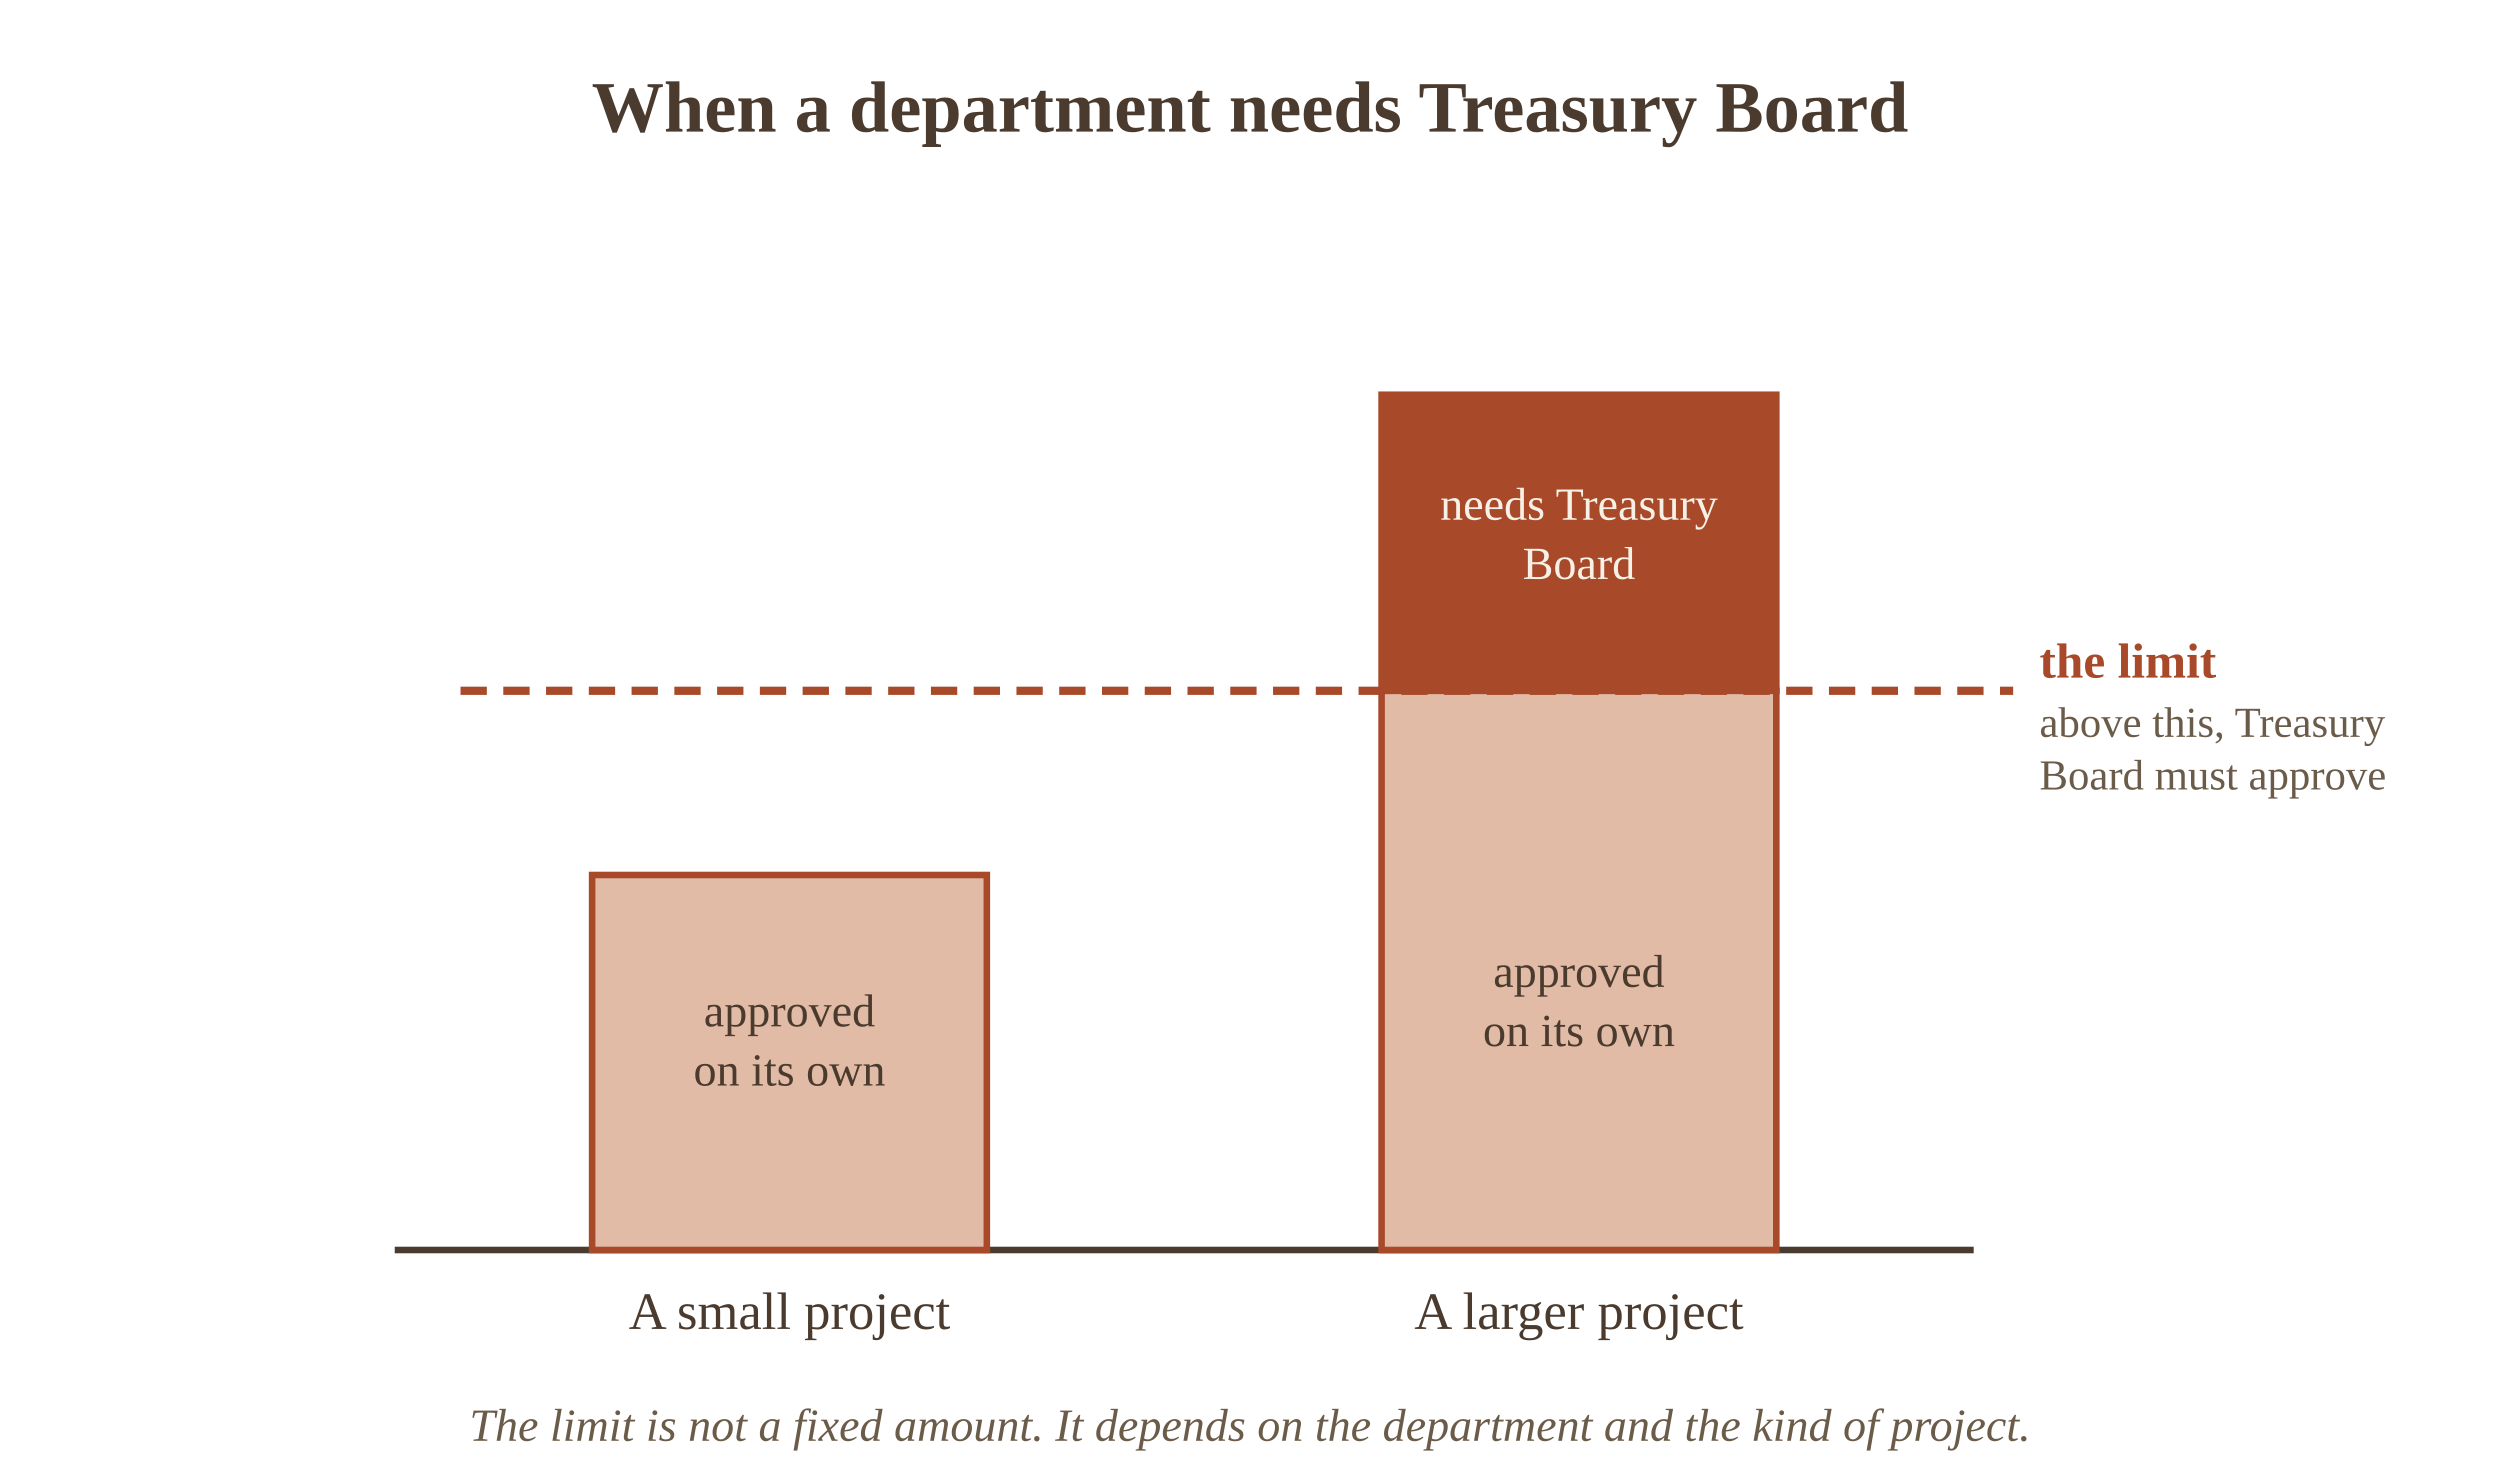
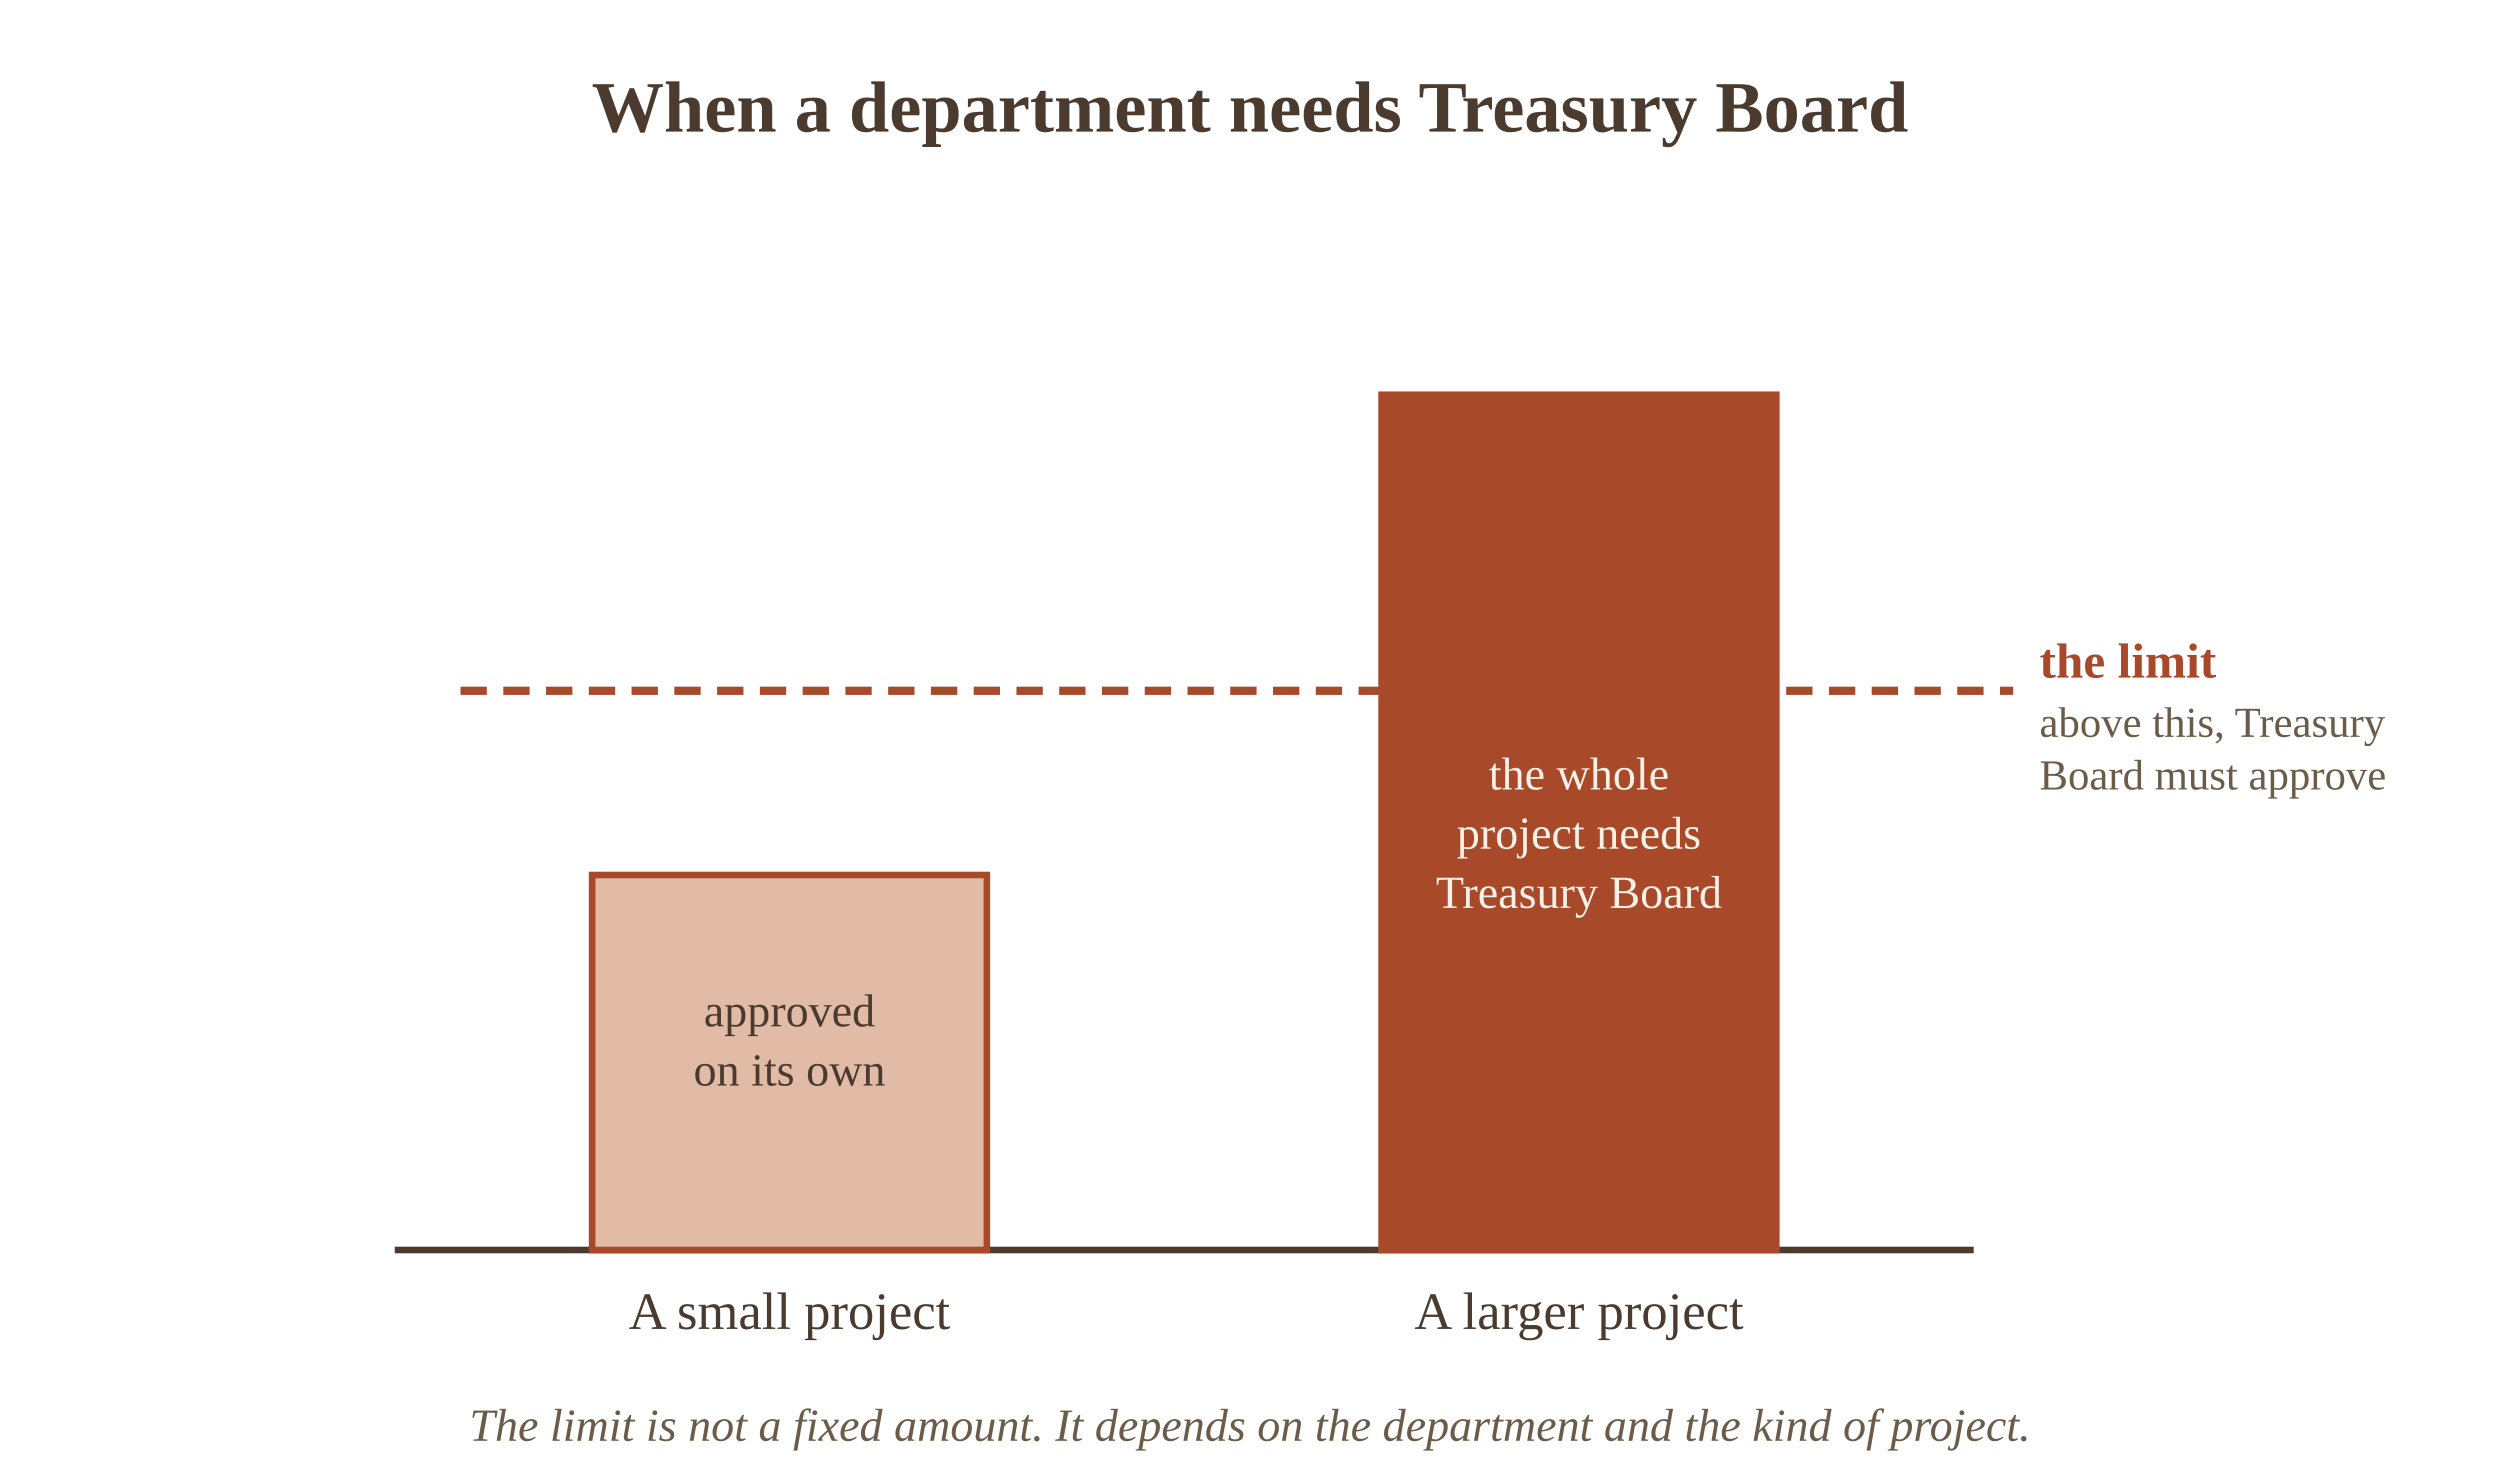
<svg xmlns="http://www.w3.org/2000/svg" viewBox="0 0 760 450" font-family="Georgia, 'Times New Roman', serif">
  <text x="380" y="40" text-anchor="middle" font-size="22" fill="#4A3B2E" font-weight="bold">When a department needs Treasury Board</text>
  <line x1="120" y1="380" x2="600" y2="380" stroke="#4A3B2E" stroke-width="2" />
  <rect x="180" y="266" width="120" height="114" fill="#E2BBA6" stroke="#A8492A" stroke-width="2" />
  <text x="240" y="312" text-anchor="middle" font-size="14" fill="#4A3B2E">approved</text>
  <text x="240" y="330" text-anchor="middle" font-size="14" fill="#4A3B2E">on its own</text>
  <text x="240" y="404" text-anchor="middle" font-size="16" fill="#4A3B2E">A small project</text>
-   <rect x="420" y="210" width="120" height="170" fill="#E2BBA6" stroke="#A8492A" stroke-width="2" />
-   <text x="480" y="300" text-anchor="middle" font-size="14" fill="#4A3B2E">approved</text>
-   <text x="480" y="318" text-anchor="middle" font-size="14" fill="#4A3B2E">on its own</text>
-   <rect x="420" y="120" width="120" height="90" fill="#A8492A" stroke="#A8492A" stroke-width="2" />
-   <text x="480" y="158" text-anchor="middle" font-size="14" fill="#F6F1E7">needs Treasury</text>
-   <text x="480" y="176" text-anchor="middle" font-size="14" fill="#F6F1E7">Board</text>
+   <rect x="420" y="120" width="120" height="260" fill="#A8492A" stroke="#A8492A" stroke-width="2" />
+   <text x="480" y="240" text-anchor="middle" font-size="14" fill="#F6F1E7">the whole</text>
+   <text x="480" y="258" text-anchor="middle" font-size="14" fill="#F6F1E7">project needs</text>
+   <text x="480" y="276" text-anchor="middle" font-size="14" fill="#F6F1E7">Treasury Board</text>
  <text x="480" y="404" text-anchor="middle" font-size="16" fill="#4A3B2E">A larger project</text>
  <line x1="140" y1="210" x2="612" y2="210" stroke="#A8492A" stroke-width="2.5" stroke-dasharray="8 5" />
  <text x="620" y="206" font-size="15" fill="#A8492A" font-weight="bold">the limit</text>
  <text x="620" y="224" font-size="13" fill="#6B5B49">above this, Treasury</text>
  <text x="620" y="240" font-size="13" fill="#6B5B49">Board must approve</text>
  <text x="380" y="438" text-anchor="middle" font-size="14" fill="#6B5B49" font-style="italic">The limit is not a fixed amount. It depends on the department and the kind of project.</text>
</svg>
